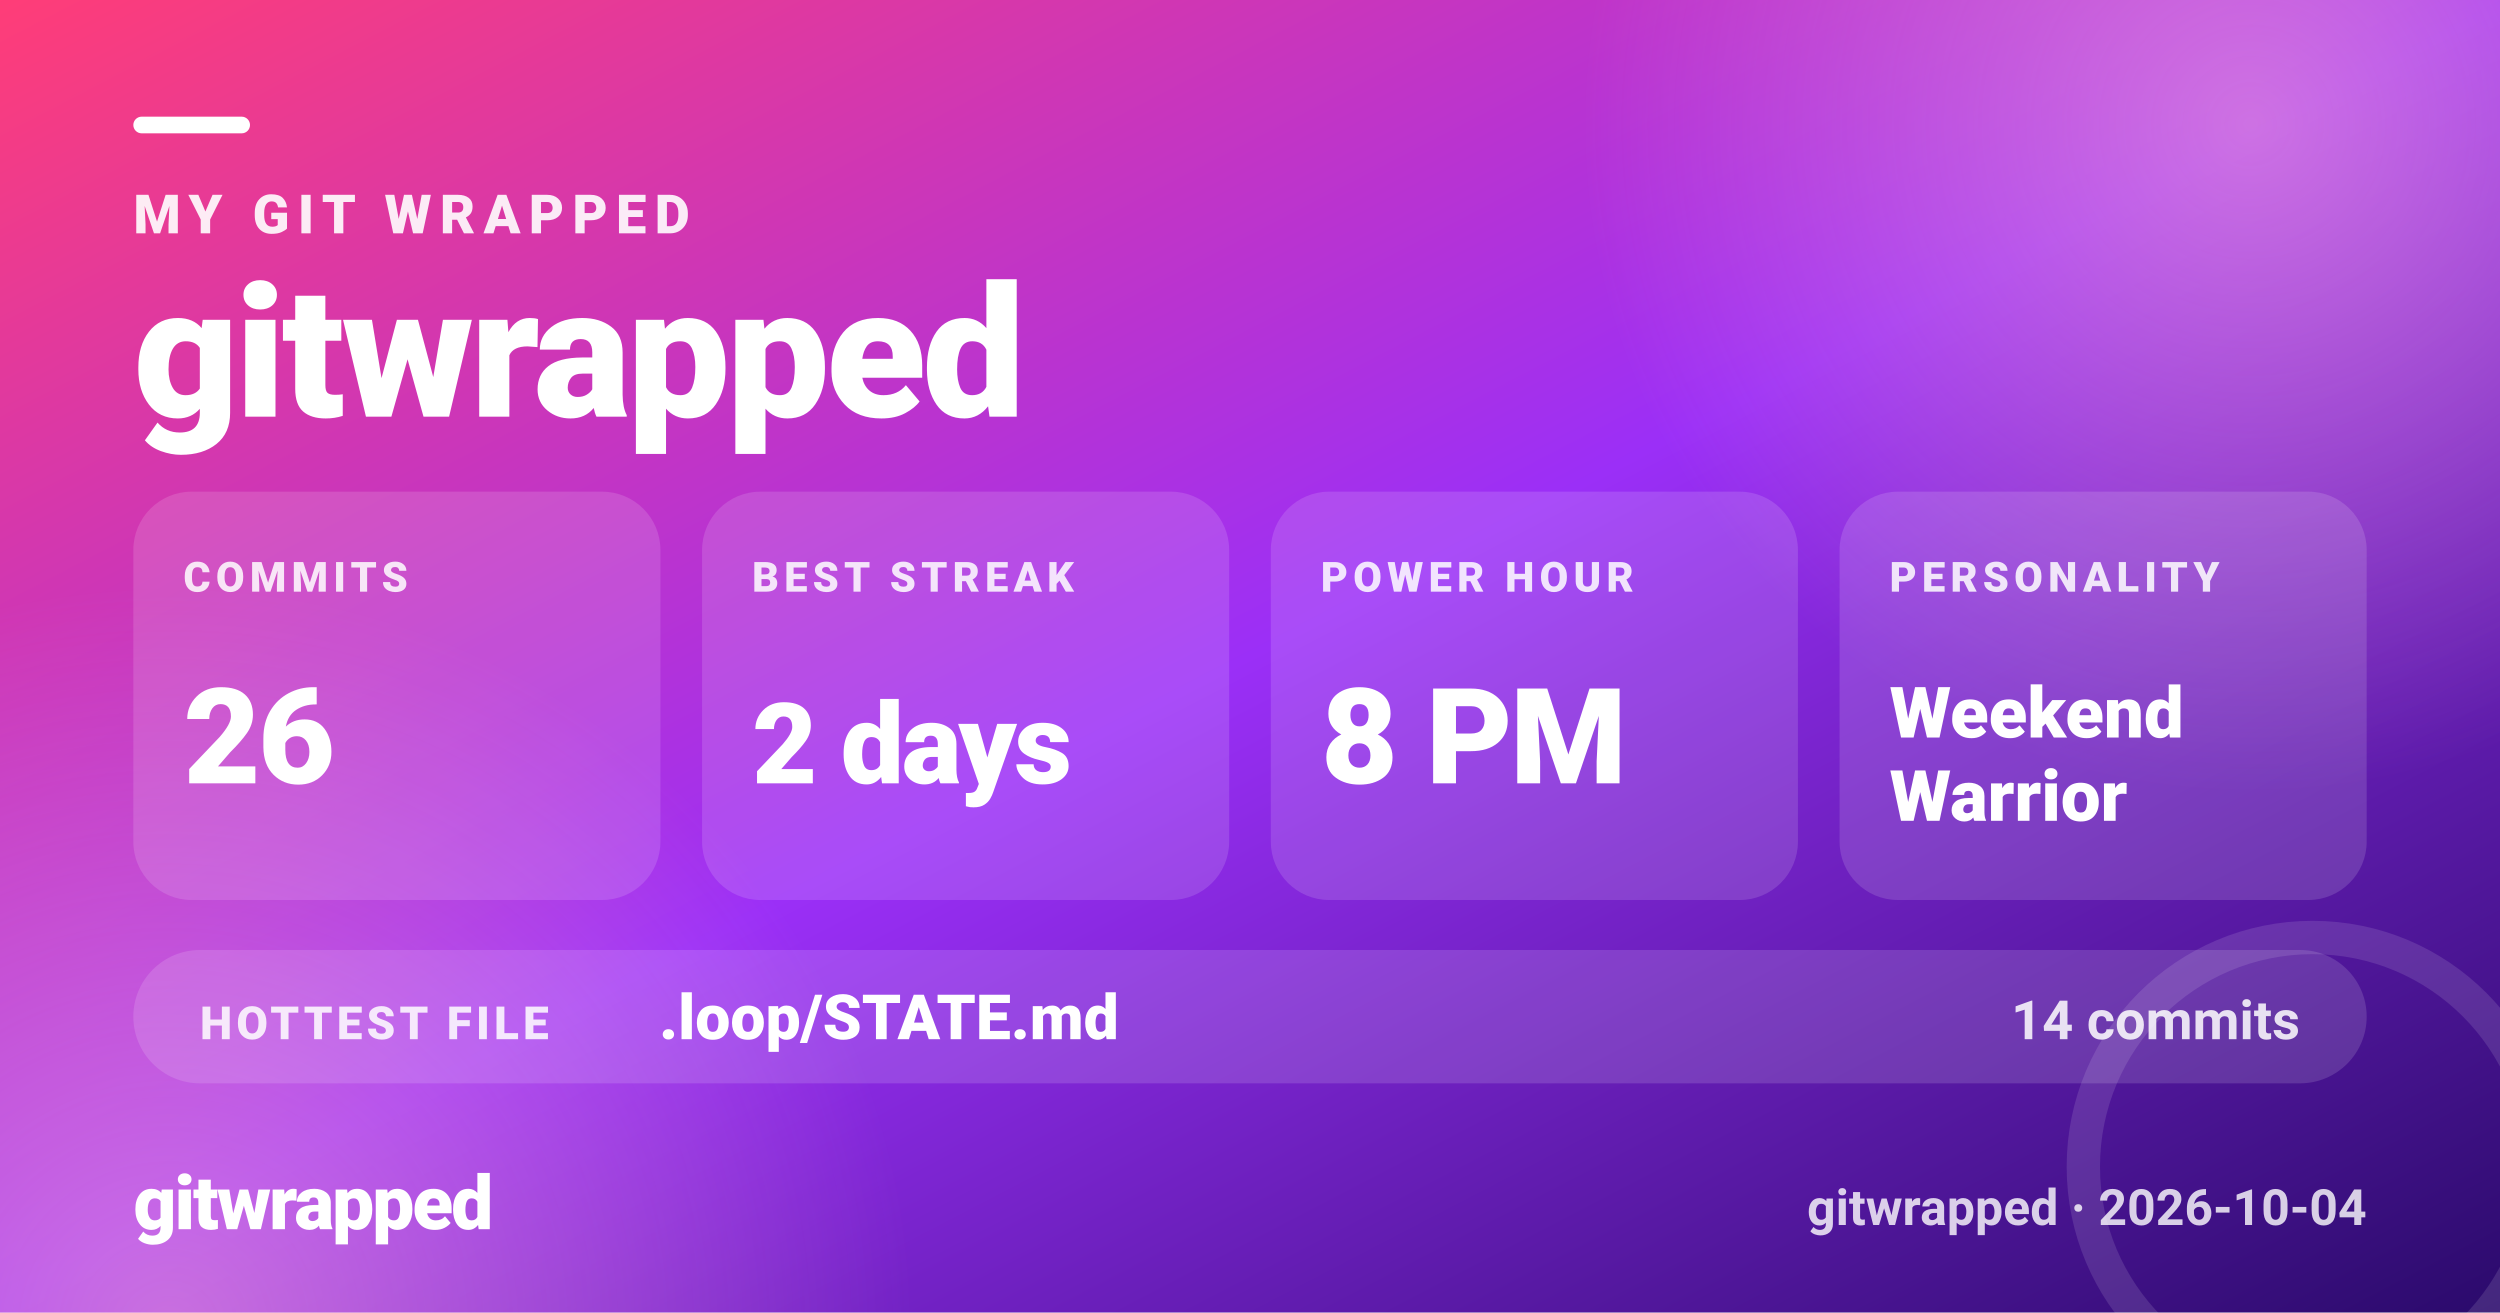
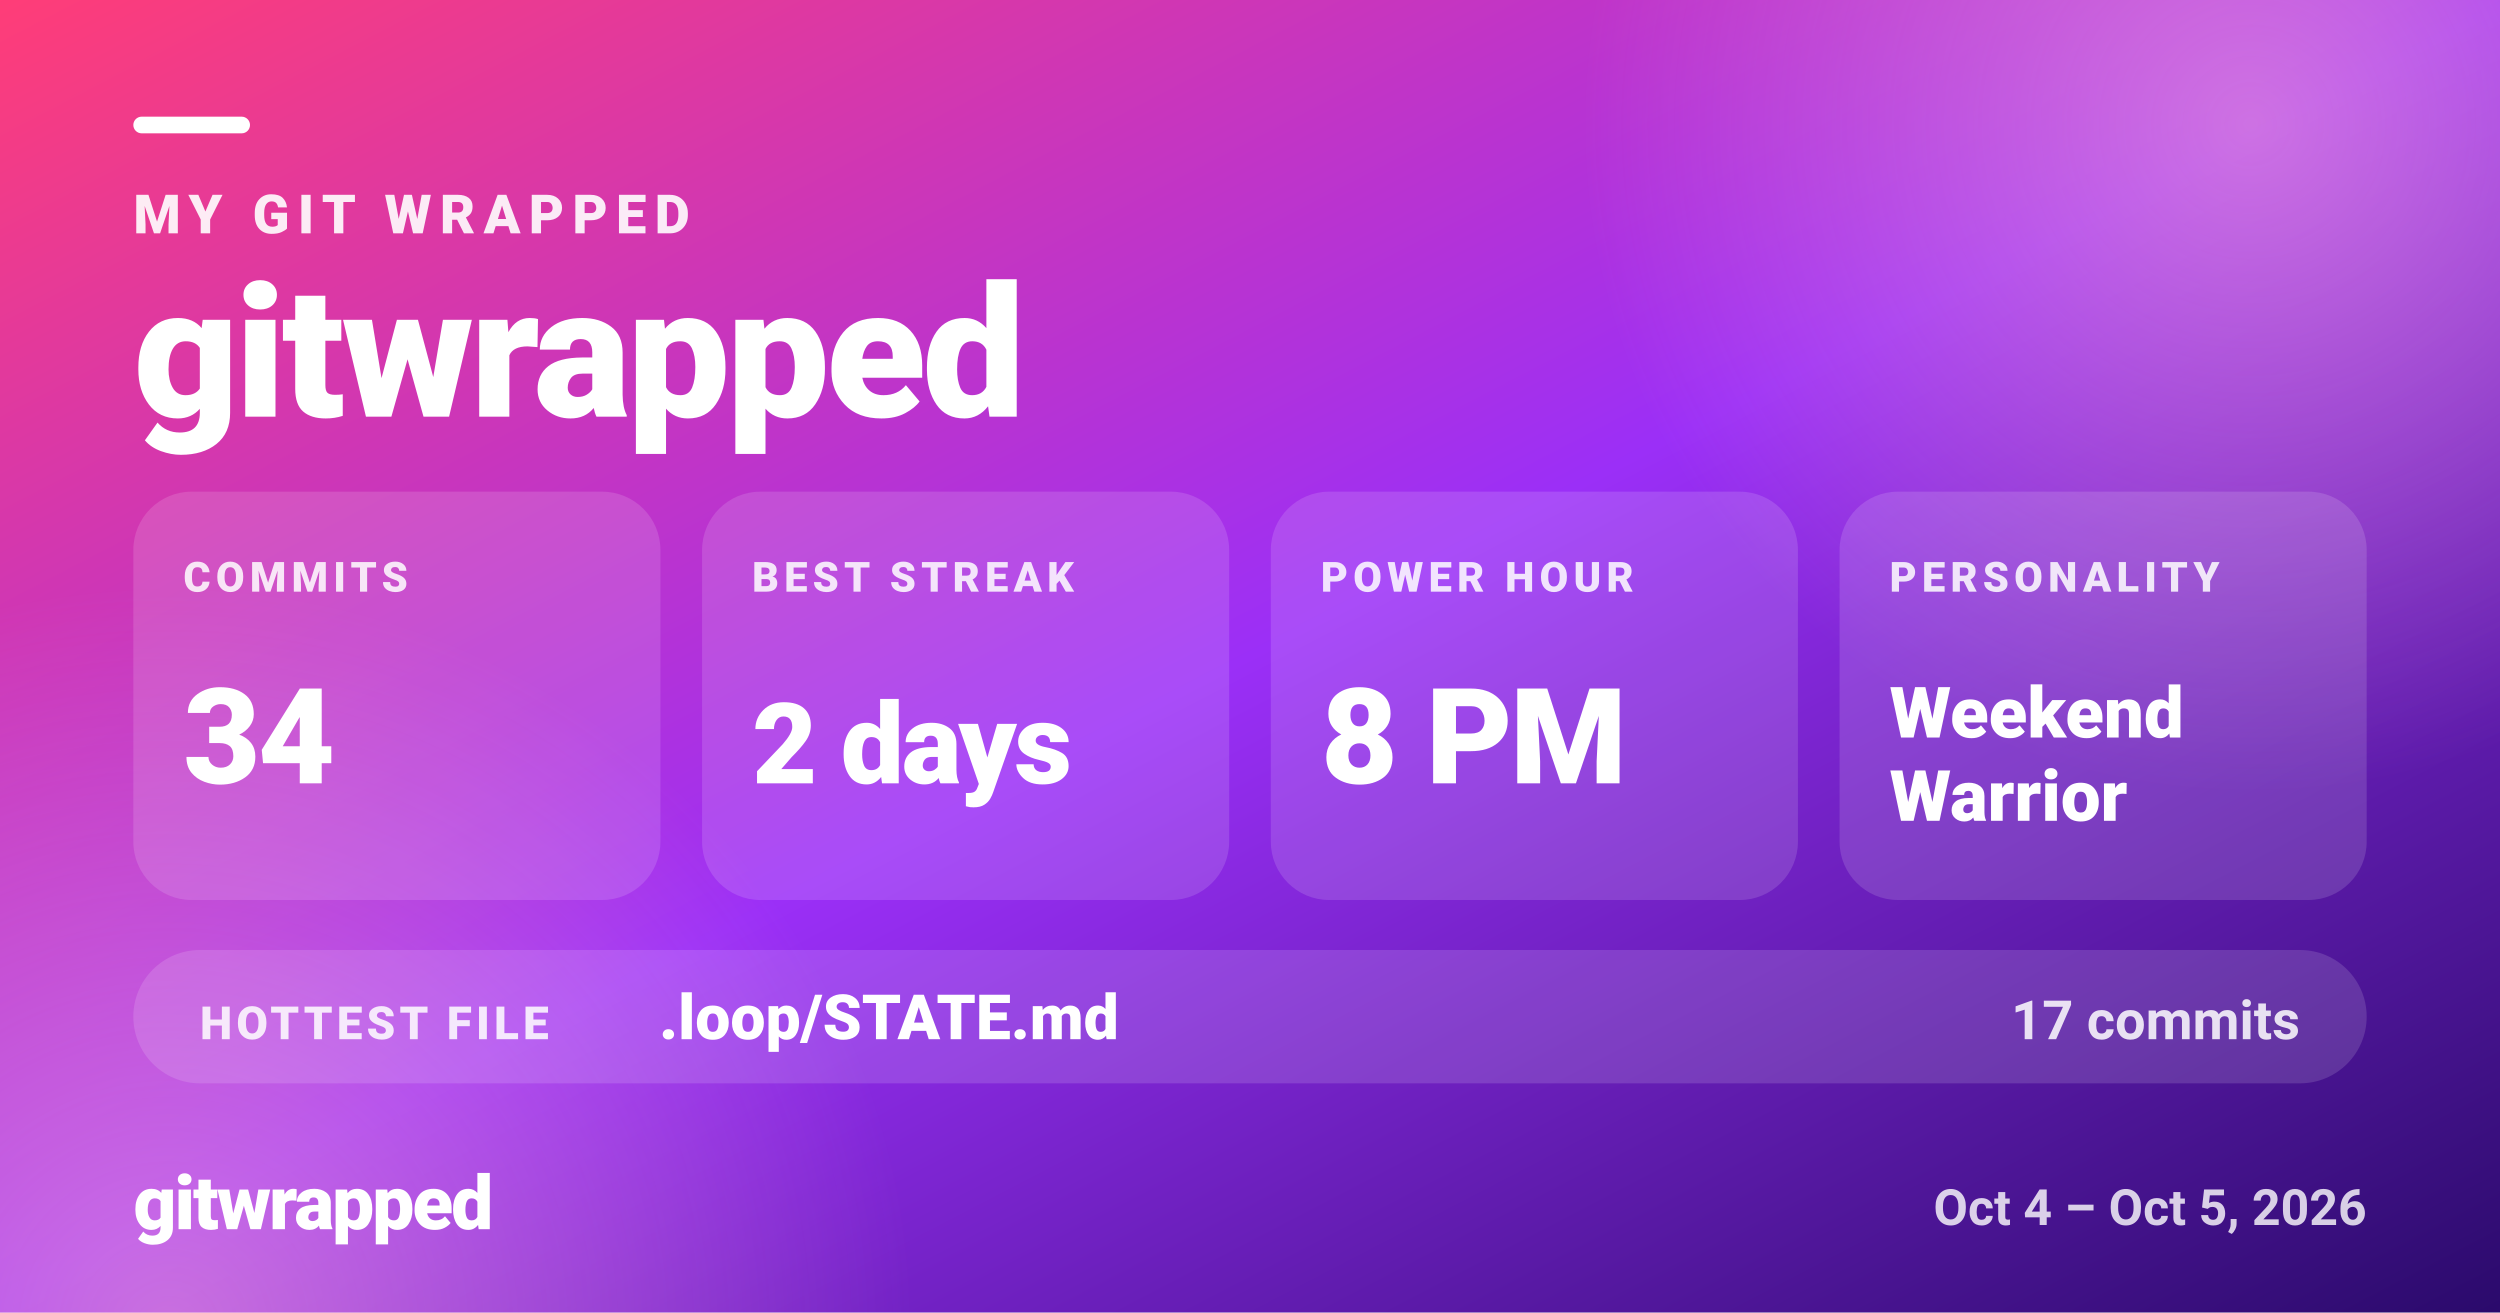
<svg xmlns="http://www.w3.org/2000/svg" width="1200" height="630" viewBox="0 0 1200 630" role="img" aria-label="MY GIT WRAPPED — gitwrapped">
  <defs>
    <linearGradient id="gw-share-bg" x1="0" y1="0" x2="1" y2="1">
      <stop offset="0.00" stop-color="#ff3d77" />
      <stop offset="0.50" stop-color="#9b2ff7" />
      <stop offset="1.00" stop-color="#2a0a6b" />
    </linearGradient>
    <radialGradient id="gw-share-glow">
      <stop offset="0" stop-color="#ffb3d1" stop-opacity="0.5" />
      <stop offset="1" stop-color="#ffb3d1" stop-opacity="0" />
    </radialGradient>
  </defs>
  <rect width="1200" height="630" fill="url(#gw-share-bg)" />
  <circle cx="1080" cy="60" r="320" fill="url(#gw-share-glow)" />
  <circle cx="80" cy="640" r="360" fill="url(#gw-share-glow)" />
-   <circle cx="1110" cy="560" r="110" fill="none" stroke="#ffffff" stroke-opacity="0.12" stroke-width="16" />
  <g fill="#ffffff" font-family="system-ui, -apple-system, 'Segoe UI', Roboto, Helvetica, Arial, sans-serif">
    <rect x="64" y="56" width="56" height="8" rx="4" fill="#ffffff" />
    <text x="64" y="112" font-size="26" font-weight="800" fill-opacity="0.9" letter-spacing="4">MY GIT WRAPPED</text>
    <text x="64" y="200" font-size="88" font-weight="900" letter-spacing="-1.8">gitwrapped</text>
    <rect x="64" y="236" width="253" height="196" rx="28" fill="#ffffff" fill-opacity="0.14" />
    <text x="88" y="284" font-size="20" font-weight="800" fill-opacity="0.85" letter-spacing="2.5">COMMITS</text>
-     <text x="88" y="376" font-size="64" font-weight="900" letter-spacing="-1.3">26</text>
+     <text x="88" y="376" font-size="64" font-weight="900" letter-spacing="-1.3">34</text>
    <rect x="337" y="236" width="253" height="196" rx="28" fill="#ffffff" fill-opacity="0.14" />
    <text x="361" y="284" font-size="20" font-weight="800" fill-opacity="0.85" letter-spacing="2.5">BEST STREAK</text>
    <text x="361" y="376" font-size="54" font-weight="900" letter-spacing="-1.1">2 days</text>
    <rect x="610" y="236" width="253" height="196" rx="28" fill="#ffffff" fill-opacity="0.14" />
    <text x="634" y="284" font-size="20" font-weight="800" fill-opacity="0.85" letter-spacing="2.5">POWER HOUR</text>
    <text x="634" y="376" font-size="64" font-weight="900" letter-spacing="-1.3">8 PM</text>
    <rect x="883" y="236" width="253" height="196" rx="28" fill="#ffffff" fill-opacity="0.14" />
    <text x="907" y="284" font-size="20" font-weight="800" fill-opacity="0.85" letter-spacing="2.5">PERSONALITY</text>
    <text x="907" y="354" font-size="34" font-weight="900">Weekend</text>
    <text x="907" y="394" font-size="34" font-weight="900">Warrior</text>
    <rect x="64" y="456" width="1072" height="64" rx="32" fill="#ffffff" fill-opacity="0.14" />
    <text x="96" y="498.8" font-size="22" font-weight="800" fill-opacity="0.85" letter-spacing="2">HOTTEST FILE</text>
    <text x="316.4" y="498.8" font-size="30" font-weight="800">.loop/STATE.md</text>
-     <text x="1104" y="498.8" font-size="26" font-weight="700" fill-opacity="0.85" text-anchor="end">14 commits</text>
+     <text x="1104" y="498.8" font-size="26" font-weight="700" fill-opacity="0.85" text-anchor="end">17 commits</text>
    <text x="64" y="590" font-size="36" font-weight="900" letter-spacing="-1">gitwrapped</text>
-     <text x="1136" y="588" font-size="24" font-weight="600" fill-opacity="0.8" text-anchor="end">gitwrapped · 2026-10-04</text>
+     <text x="1136" y="588" font-size="24" font-weight="600" fill-opacity="0.8" text-anchor="end">Oct 4 – Oct 5, 2026</text>
  </g>
</svg>
